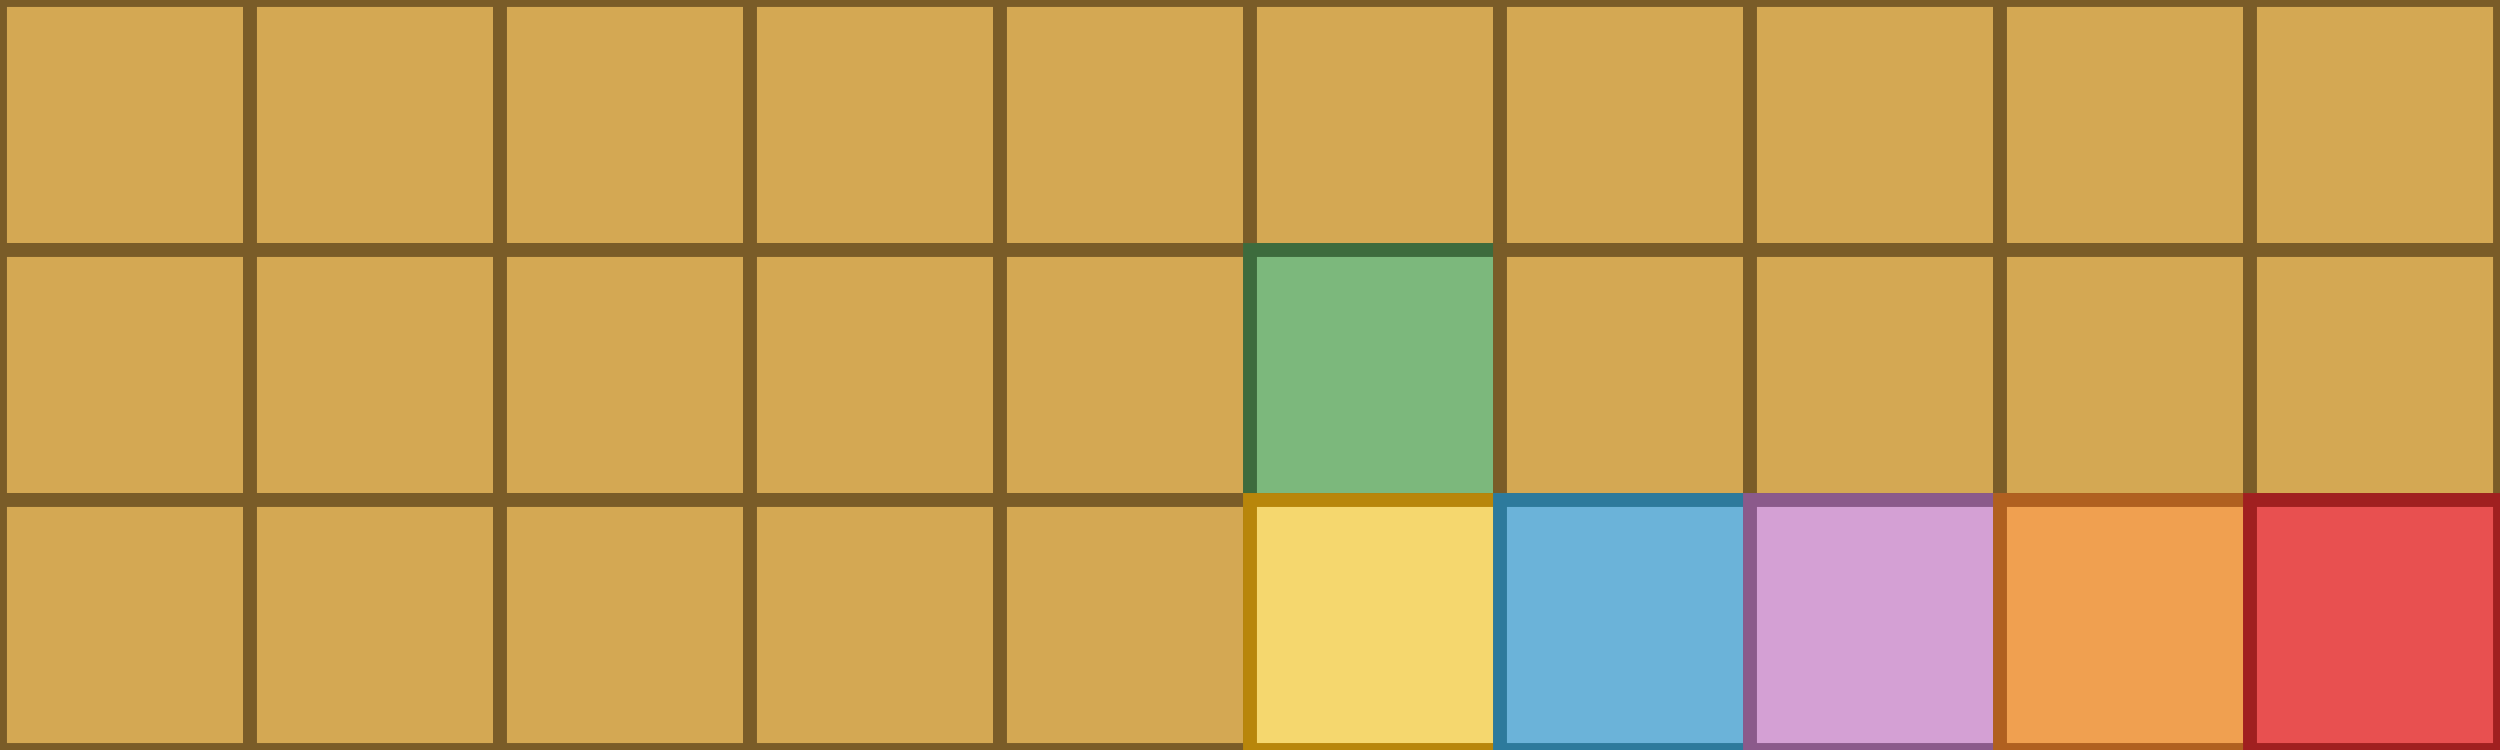
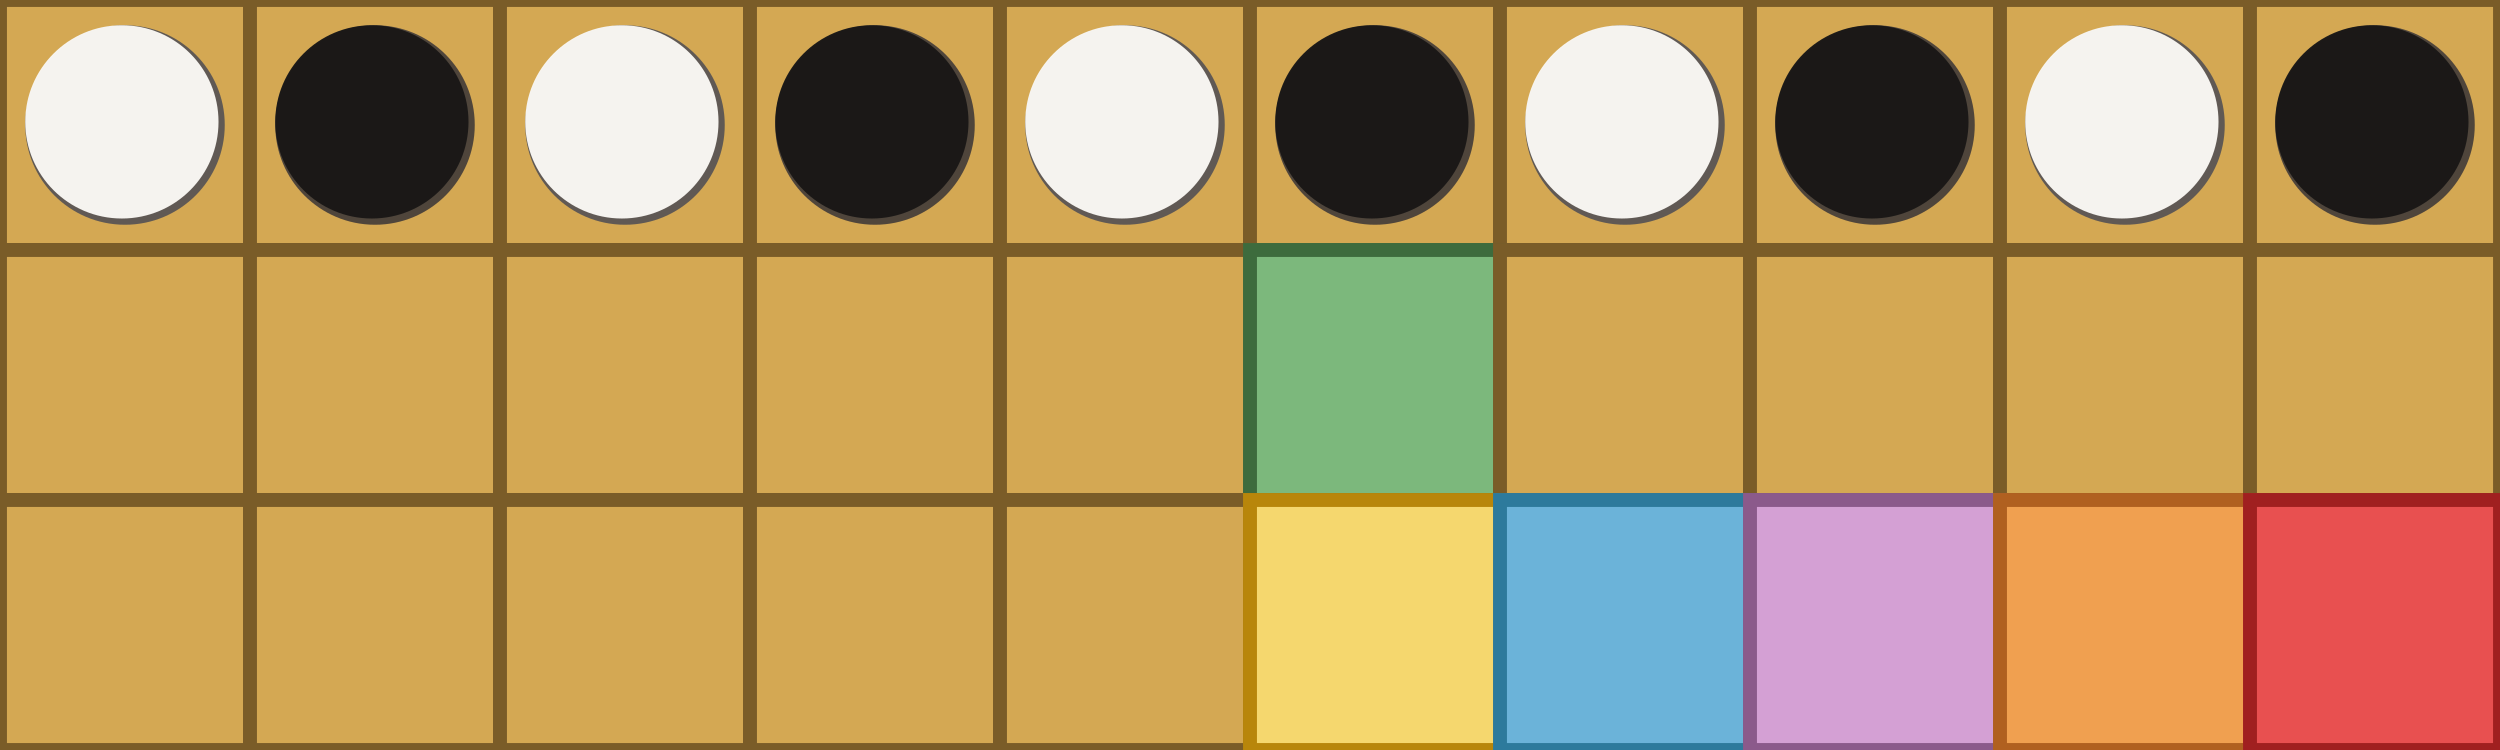
<svg xmlns="http://www.w3.org/2000/svg" viewBox="0 0 360 108" width="360" height="108">
+   <defs>
+     <symbol id="piece-playstrategy-draughts-plain-wM" viewBox="0 0 320 320">
+       <circle cx="160" cy="160" r="127.7" fill="#5E5854" opacity="0.98" />
+       <circle cx="156" cy="156" r="123.7" fill="#F8F6F2" opacity="0.98" />
+     </symbol>
+     <symbol id="piece-playstrategy-draughts-plain-bM" viewBox="0 0 320 320">
+       <circle cx="160" cy="160" r="127.7" fill="#4d433a" opacity="0.98" />
+       <circle cx="156" cy="156" r="123.7" fill="#191716" opacity="0.98" />
+     </symbol>
+   </defs>
  <rect x="0" y="0" width="360" height="108" fill="transparent" />
  <rect x="0" y="0" width="36" height="36" fill="#d4a853" stroke="#7a5c28" stroke-width="2" data-sq="a3" data-type="floor" class="board-cell" />
  <rect x="36" y="0" width="36" height="36" fill="#d4a853" stroke="#7a5c28" stroke-width="2" data-sq="b3" data-type="floor" class="board-cell" />
  <rect x="72" y="0" width="36" height="36" fill="#d4a853" stroke="#7a5c28" stroke-width="2" data-sq="c3" data-type="floor" class="board-cell" />
  <rect x="108" y="0" width="36" height="36" fill="#d4a853" stroke="#7a5c28" stroke-width="2" data-sq="d3" data-type="floor" class="board-cell" />
  <rect x="144" y="0" width="36" height="36" fill="#d4a853" stroke="#7a5c28" stroke-width="2" data-sq="e3" data-type="floor" class="board-cell" />
  <rect x="180" y="0" width="36" height="36" fill="#d4a853" stroke="#7a5c28" stroke-width="2" data-sq="f3" data-type="floor" class="board-cell" />
  <rect x="216" y="0" width="36" height="36" fill="#d4a853" stroke="#7a5c28" stroke-width="2" data-sq="g3" data-type="floor" class="board-cell" />
  <rect x="252" y="0" width="36" height="36" fill="#d4a853" stroke="#7a5c28" stroke-width="2" data-sq="h3" data-type="floor" class="board-cell" />
  <rect x="288" y="0" width="36" height="36" fill="#d4a853" stroke="#7a5c28" stroke-width="2" data-sq="i3" data-type="floor" class="board-cell" />
  <rect x="324" y="0" width="36" height="36" fill="#d4a853" stroke="#7a5c28" stroke-width="2" data-sq="j3" data-type="floor" class="board-cell" />
  <rect x="0" y="36" width="36" height="36" fill="#d4a853" stroke="#7a5c28" stroke-width="2" data-sq="a2" data-type="floor" class="board-cell" />
  <rect x="36" y="36" width="36" height="36" fill="#d4a853" stroke="#7a5c28" stroke-width="2" data-sq="b2" data-type="floor" class="board-cell" />
  <rect x="72" y="36" width="36" height="36" fill="#d4a853" stroke="#7a5c28" stroke-width="2" data-sq="c2" data-type="floor" class="board-cell" />
  <rect x="108" y="36" width="36" height="36" fill="#d4a853" stroke="#7a5c28" stroke-width="2" data-sq="d2" data-type="floor" class="board-cell" />
  <rect x="144" y="36" width="36" height="36" fill="#d4a853" stroke="#7a5c28" stroke-width="2" data-sq="e2" data-type="floor" class="board-cell" />
  <rect x="180" y="36" width="36" height="36" fill="#7cb87c" stroke="#3d6b3d" stroke-width="2" data-sq="f2" data-type="rebirth" class="board-cell" />
  <rect x="216" y="36" width="36" height="36" fill="#d4a853" stroke="#7a5c28" stroke-width="2" data-sq="g2" data-type="floor" class="board-cell" />
  <rect x="252" y="36" width="36" height="36" fill="#d4a853" stroke="#7a5c28" stroke-width="2" data-sq="h2" data-type="floor" class="board-cell" />
  <rect x="288" y="36" width="36" height="36" fill="#d4a853" stroke="#7a5c28" stroke-width="2" data-sq="i2" data-type="floor" class="board-cell" />
  <rect x="324" y="36" width="36" height="36" fill="#d4a853" stroke="#7a5c28" stroke-width="2" data-sq="j2" data-type="floor" class="board-cell" />
  <rect x="0" y="72" width="36" height="36" fill="#d4a853" stroke="#7a5c28" stroke-width="2" data-sq="a1" data-type="floor" class="board-cell" />
  <rect x="36" y="72" width="36" height="36" fill="#d4a853" stroke="#7a5c28" stroke-width="2" data-sq="b1" data-type="floor" class="board-cell" />
  <rect x="72" y="72" width="36" height="36" fill="#d4a853" stroke="#7a5c28" stroke-width="2" data-sq="c1" data-type="floor" class="board-cell" />
  <rect x="108" y="72" width="36" height="36" fill="#d4a853" stroke="#7a5c28" stroke-width="2" data-sq="d1" data-type="floor" class="board-cell" />
  <rect x="144" y="72" width="36" height="36" fill="#d4a853" stroke="#7a5c28" stroke-width="2" data-sq="e1" data-type="floor" class="board-cell" />
  <rect x="180" y="72" width="36" height="36" fill="#f5d76e" stroke="#b8860b" stroke-width="2" data-sq="f1" data-type="happiness" class="board-cell" />
  <rect x="216" y="72" width="36" height="36" fill="#6bb3d9" stroke="#2d7a9c" stroke-width="2" data-sq="g1" data-type="water" class="board-cell" />
  <rect x="252" y="72" width="36" height="36" fill="#d4a0d4" stroke="#8b5a8b" stroke-width="2" data-sq="h1" data-type="truths" class="board-cell" />
  <rect x="288" y="72" width="36" height="36" fill="#f0a050" stroke="#b06020" stroke-width="2" data-sq="i1" data-type="reatoum" class="board-cell" />
  <rect x="324" y="72" width="36" height="36" fill="#e85050" stroke="#a02020" stroke-width="2" data-sq="j1" data-type="horus" class="board-cell" />
+   <g pointer-events="none">
+     <use href="#piece-playstrategy-draughts-plain-wM" x="0" y="0" width="36" height="36" />
+     <use href="#piece-playstrategy-draughts-plain-bM" x="36" y="0" width="36" height="36" />
+     <use href="#piece-playstrategy-draughts-plain-wM" x="72" y="0" width="36" height="36" />
+     <use href="#piece-playstrategy-draughts-plain-bM" x="108" y="0" width="36" height="36" />
+     <use href="#piece-playstrategy-draughts-plain-wM" x="144" y="0" width="36" height="36" />
+     <use href="#piece-playstrategy-draughts-plain-bM" x="180" y="0" width="36" height="36" />
+     <use href="#piece-playstrategy-draughts-plain-wM" x="216" y="0" width="36" height="36" />
+     <use href="#piece-playstrategy-draughts-plain-bM" x="252" y="0" width="36" height="36" />
+     <use href="#piece-playstrategy-draughts-plain-wM" x="288" y="0" width="36" height="36" />
+     <use href="#piece-playstrategy-draughts-plain-bM" x="324" y="0" width="36" height="36" />
+   </g>
</svg>
